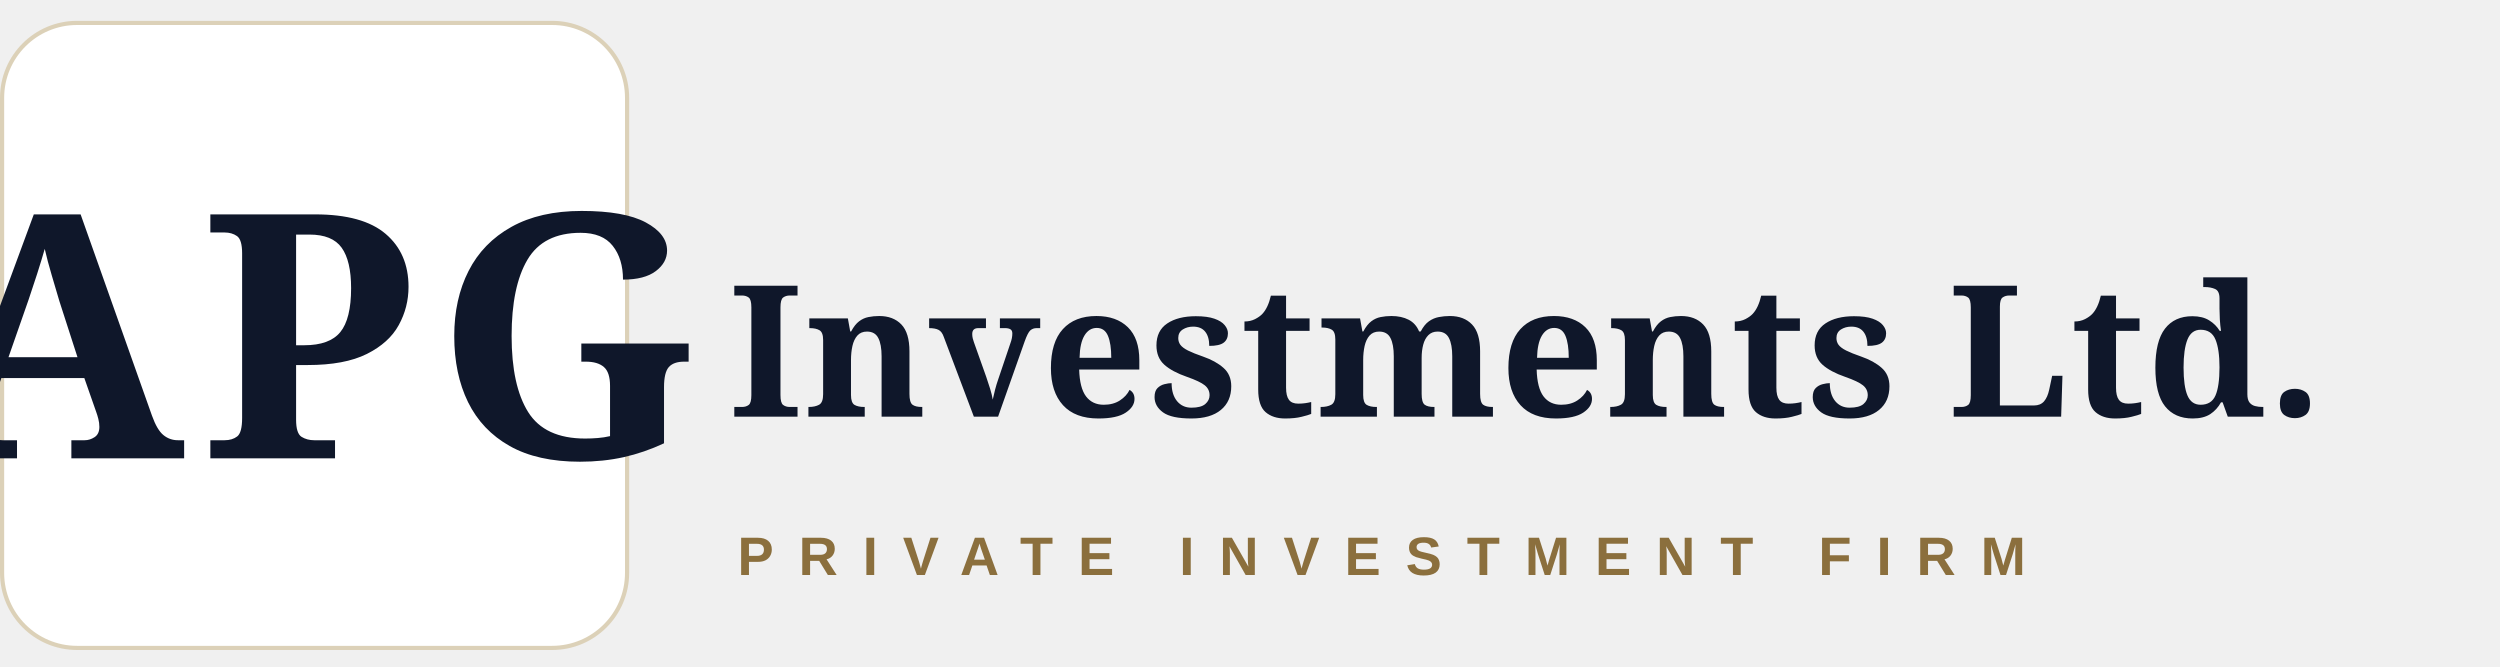
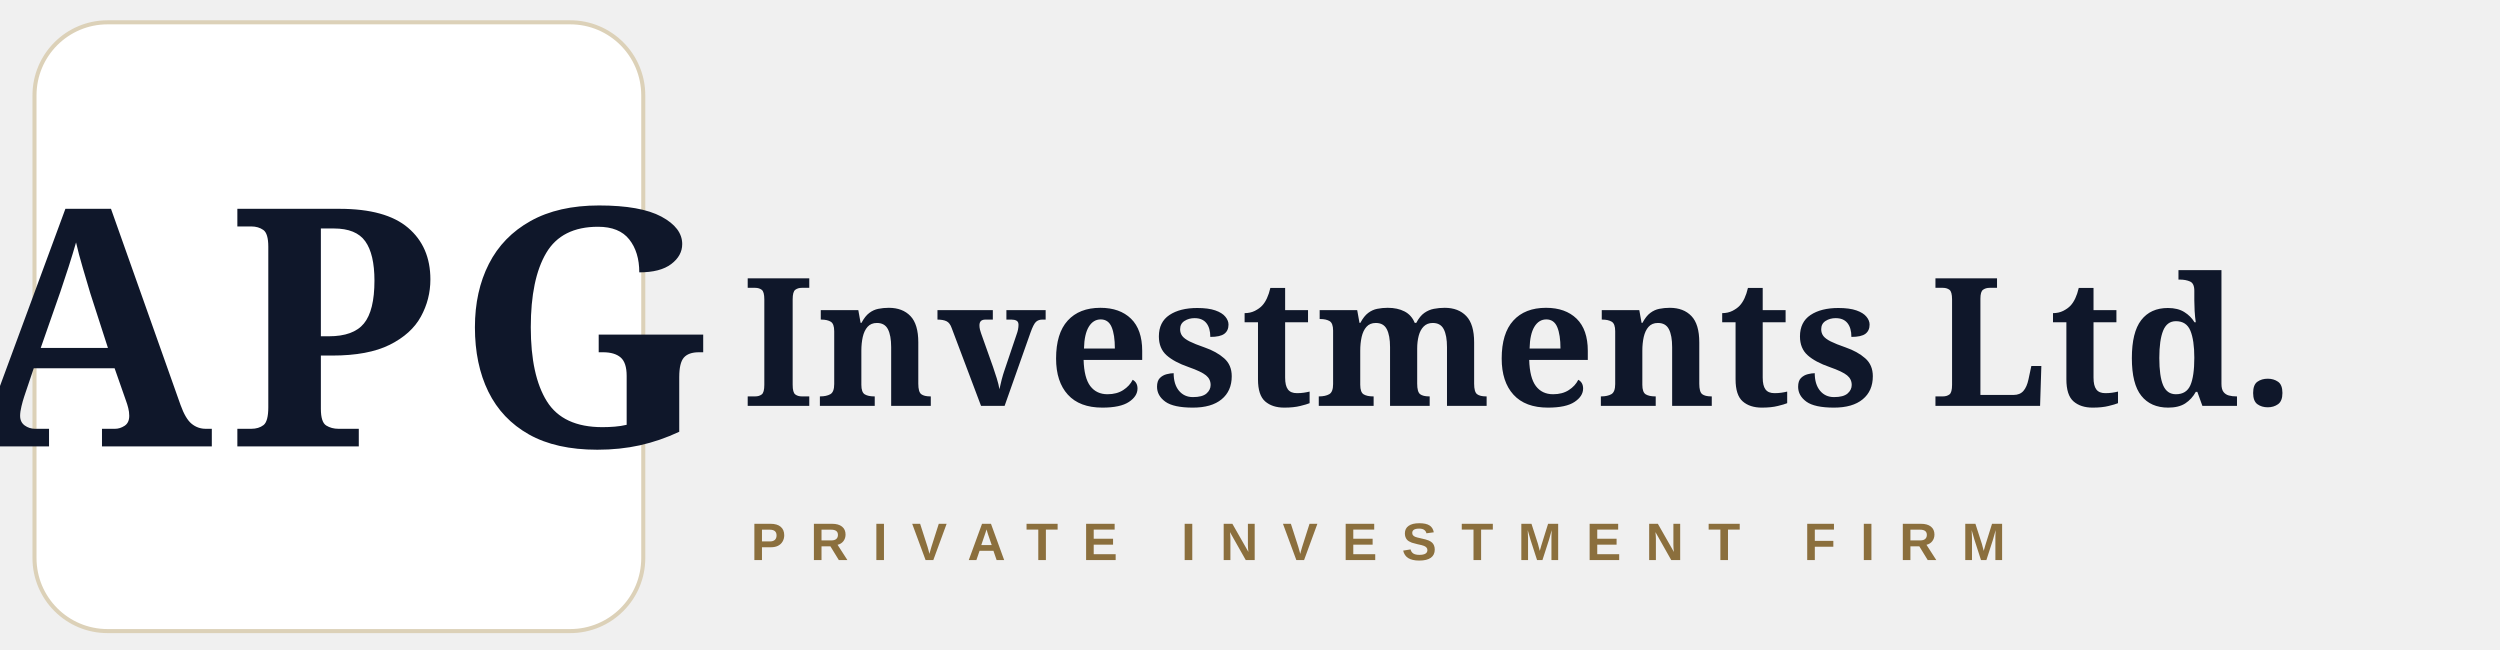
- <svg xmlns="http://www.w3.org/2000/svg" viewBox="0 0 600 160" fill="none">
+ <svg xmlns="http://www.w3.org/2000/svg" viewBox="-8 0 616 160" fill="none">
  <g transform="translate(0,5)">
    <rect x="0.5" y="0.5" width="150" height="150" rx="18" fill="#FFFFFF" stroke="#DCD1B8" stroke-width="1" />
    <text x="75" y="105" text-anchor="middle" font-family="Georgia, serif" font-size="82" font-weight="700" letter-spacing="4" fill="#0F172A">APG</text>
  </g>
  <g transform="translate(175,60)">
    <text x="0" y="40" font-family="Georgia, serif" font-size="44" font-weight="600" letter-spacing="0.5" fill="#0F172A">Investments Ltd.</text>
    <text x="2" y="78" font-family="Arial, Helvetica, sans-serif" font-size="13" font-weight="600" letter-spacing="6" fill="#8B6F3D">PRIVATE INVESTMENT FIRM</text>
  </g>
</svg>
